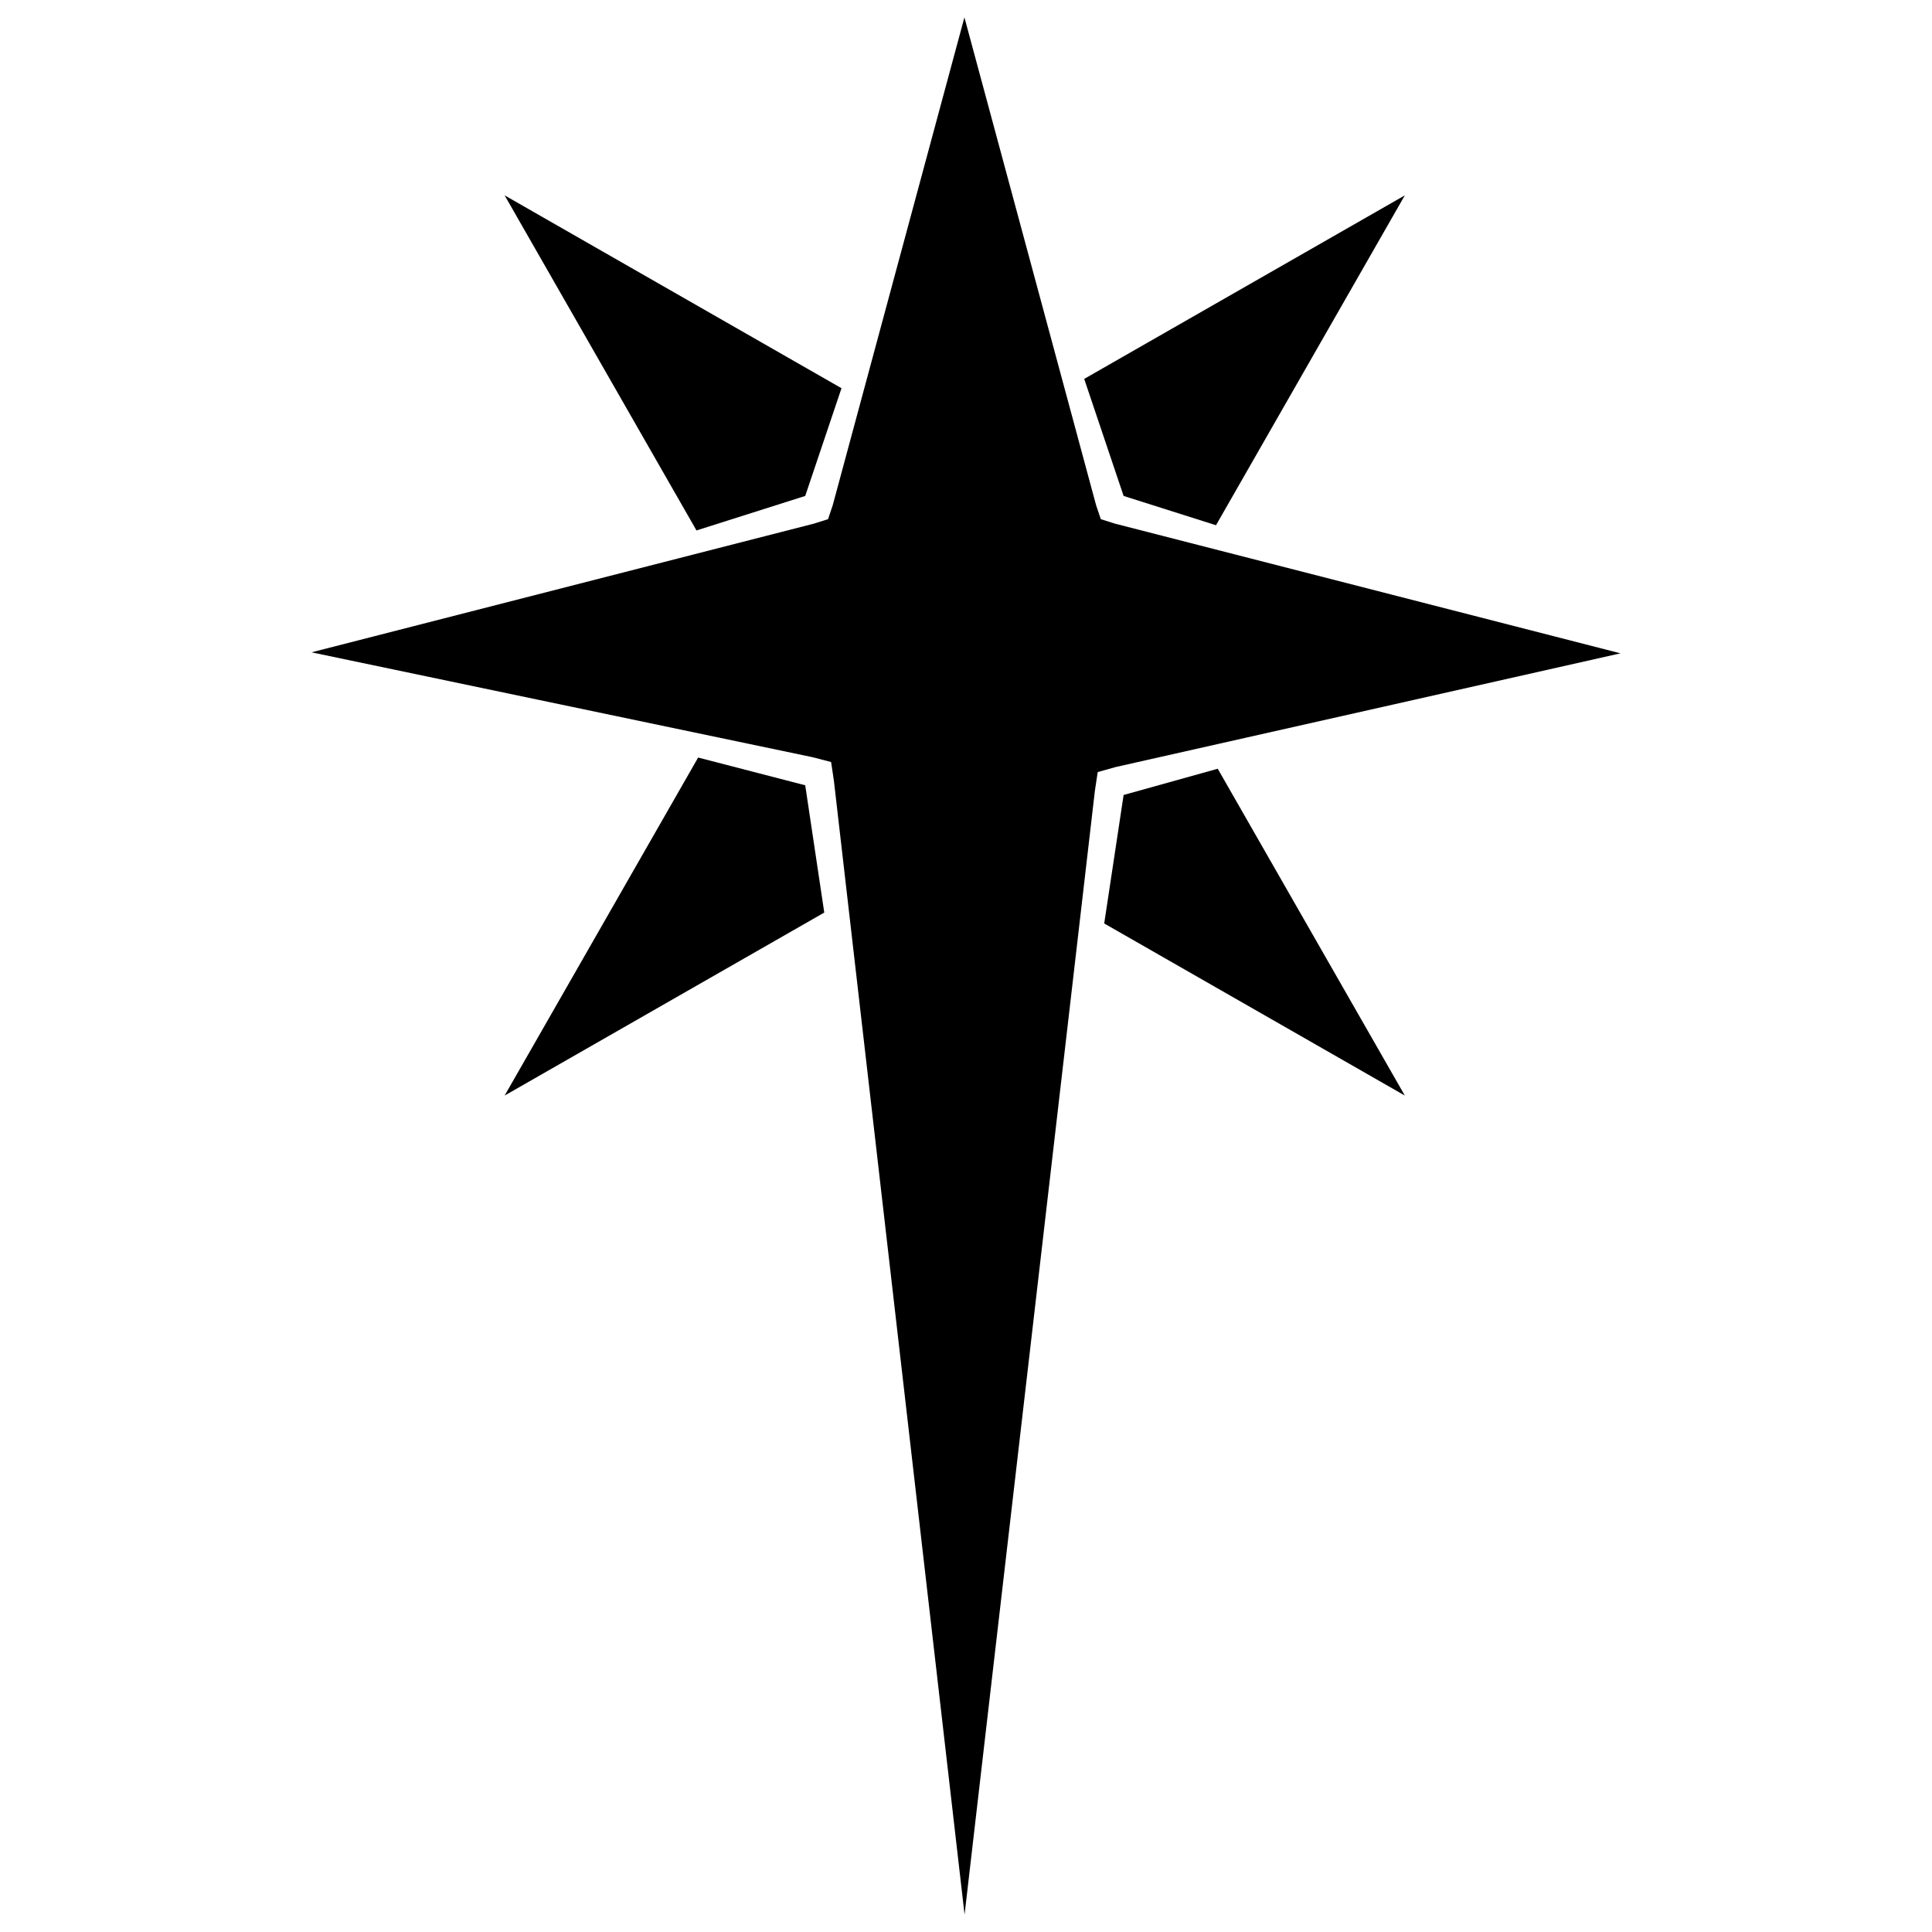
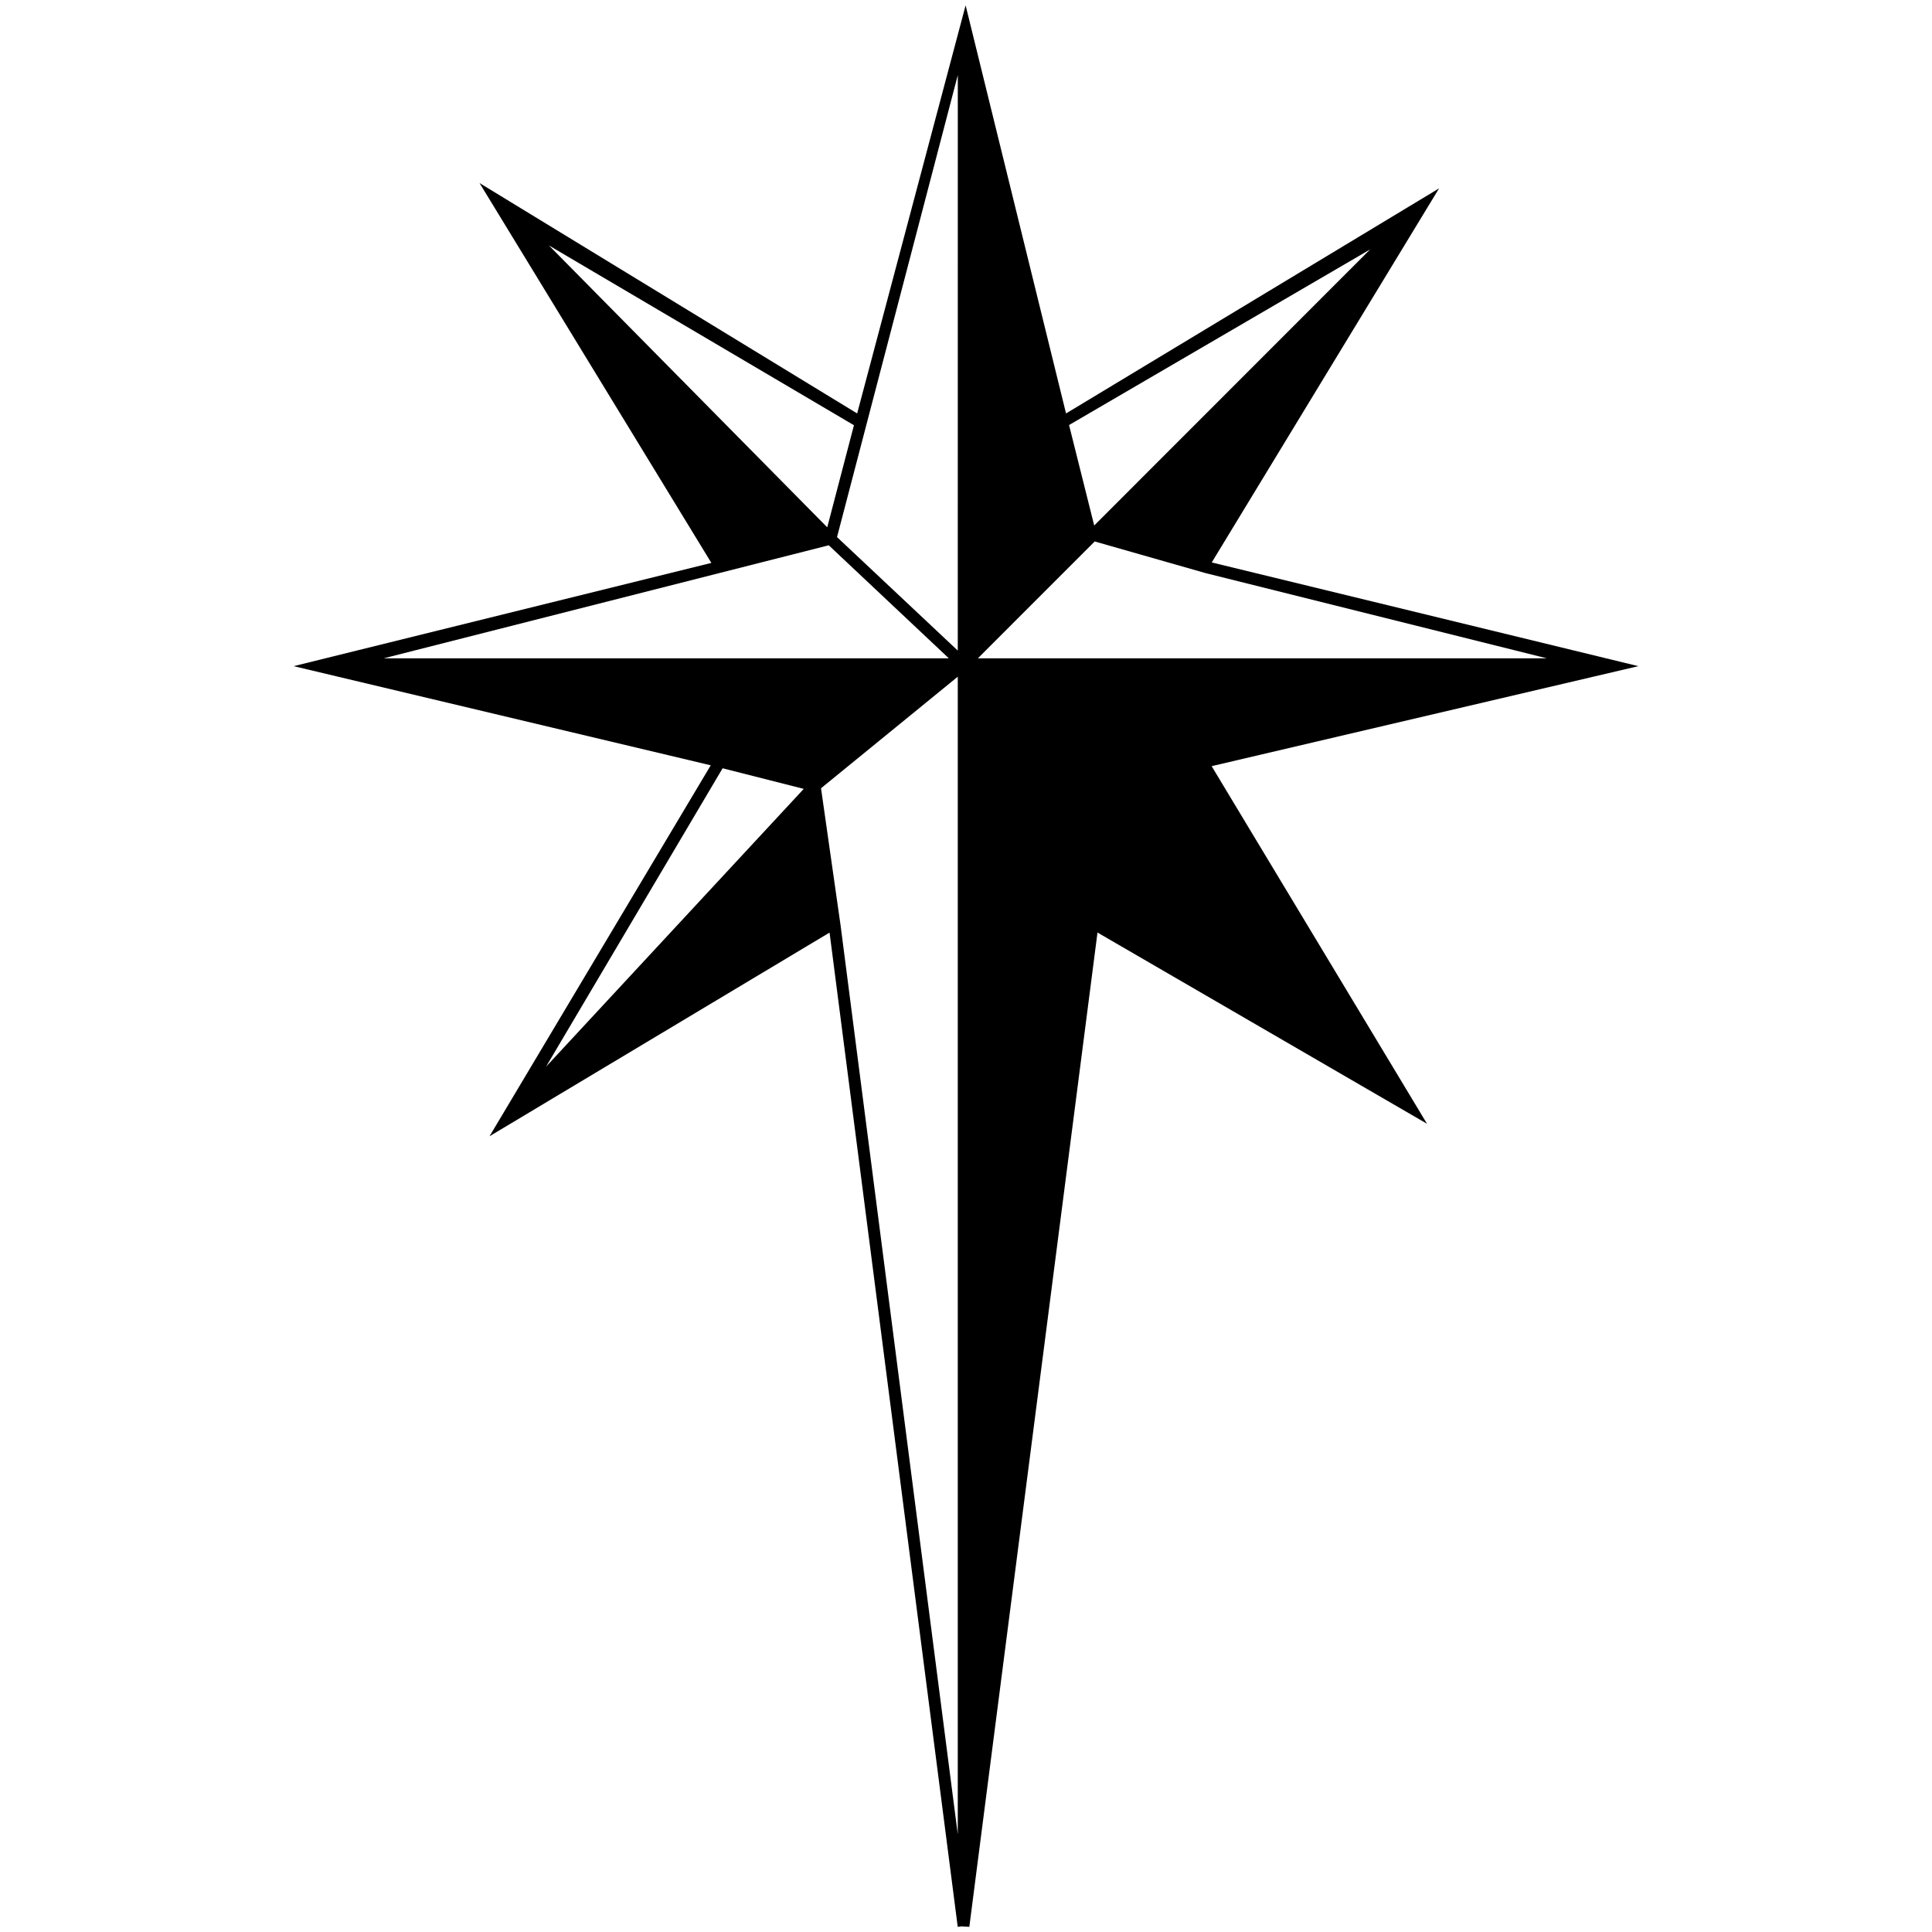
<svg xmlns="http://www.w3.org/2000/svg" viewBox="0 0 500 500">
  <g id="Icons">
-     <polygon points="290.79 128.35 314.7 135.93 363.57 50.56 280.59 98.06 290.79 128.35" />
-     <polygon points="208.39 128.35 217.78 100.47 130.6 50.56 180.25 137.28 208.39 128.35" />
-     <polygon points="290.79 205.74 285.77 238.99 363.57 283.53 315.15 198.95 290.79 205.74" />
-     <polygon points="208.39 203.23 180.68 196.05 130.6 283.53 213.32 236.17 208.39 203.23" />
-     <polyline points="249.59 4.5 283.67 130.75 284.89 134.36 288.52 135.51 419.38 169.08 288.77 198.5 284.09 199.81 283.36 204.62 249.63 495.5 215.82 202.12 215.09 197.21 210.28 195.96 80.62 168.82 210.66 135.51 214.3 134.36 215.51 130.75 249.59 4.5" />
+     <path d="M424,172.4,313.6,145.56l58.83-96.81L275.89,107,249.9,1.38,221.83,107,124.1,47.37l60,98.31L76,172.4l107.94,25.66-57.25,96,88-52.71,33.17,257.32,1-.13,2,.13,33.17-257.33,85.28,49.49-55.74-92.55ZM221,110.05l-6.91,26.42L142.07,63.53ZM186.2,148.3l28.28-7.18,31.08,29.25H99.31Zm.81,50.53,21,5.33-66.69,71.89Zm60.86,275.89-30.31-235.1h0L212.48,204l35.39-28.87Zm0-306.35L216.62,139,247.88,19.43Zm152.44,2H253.07l30.24-30.24L312,148.32l0,0ZM354.59,64.55,283.18,136,276.67,110Z" />
  </g>
</svg>
